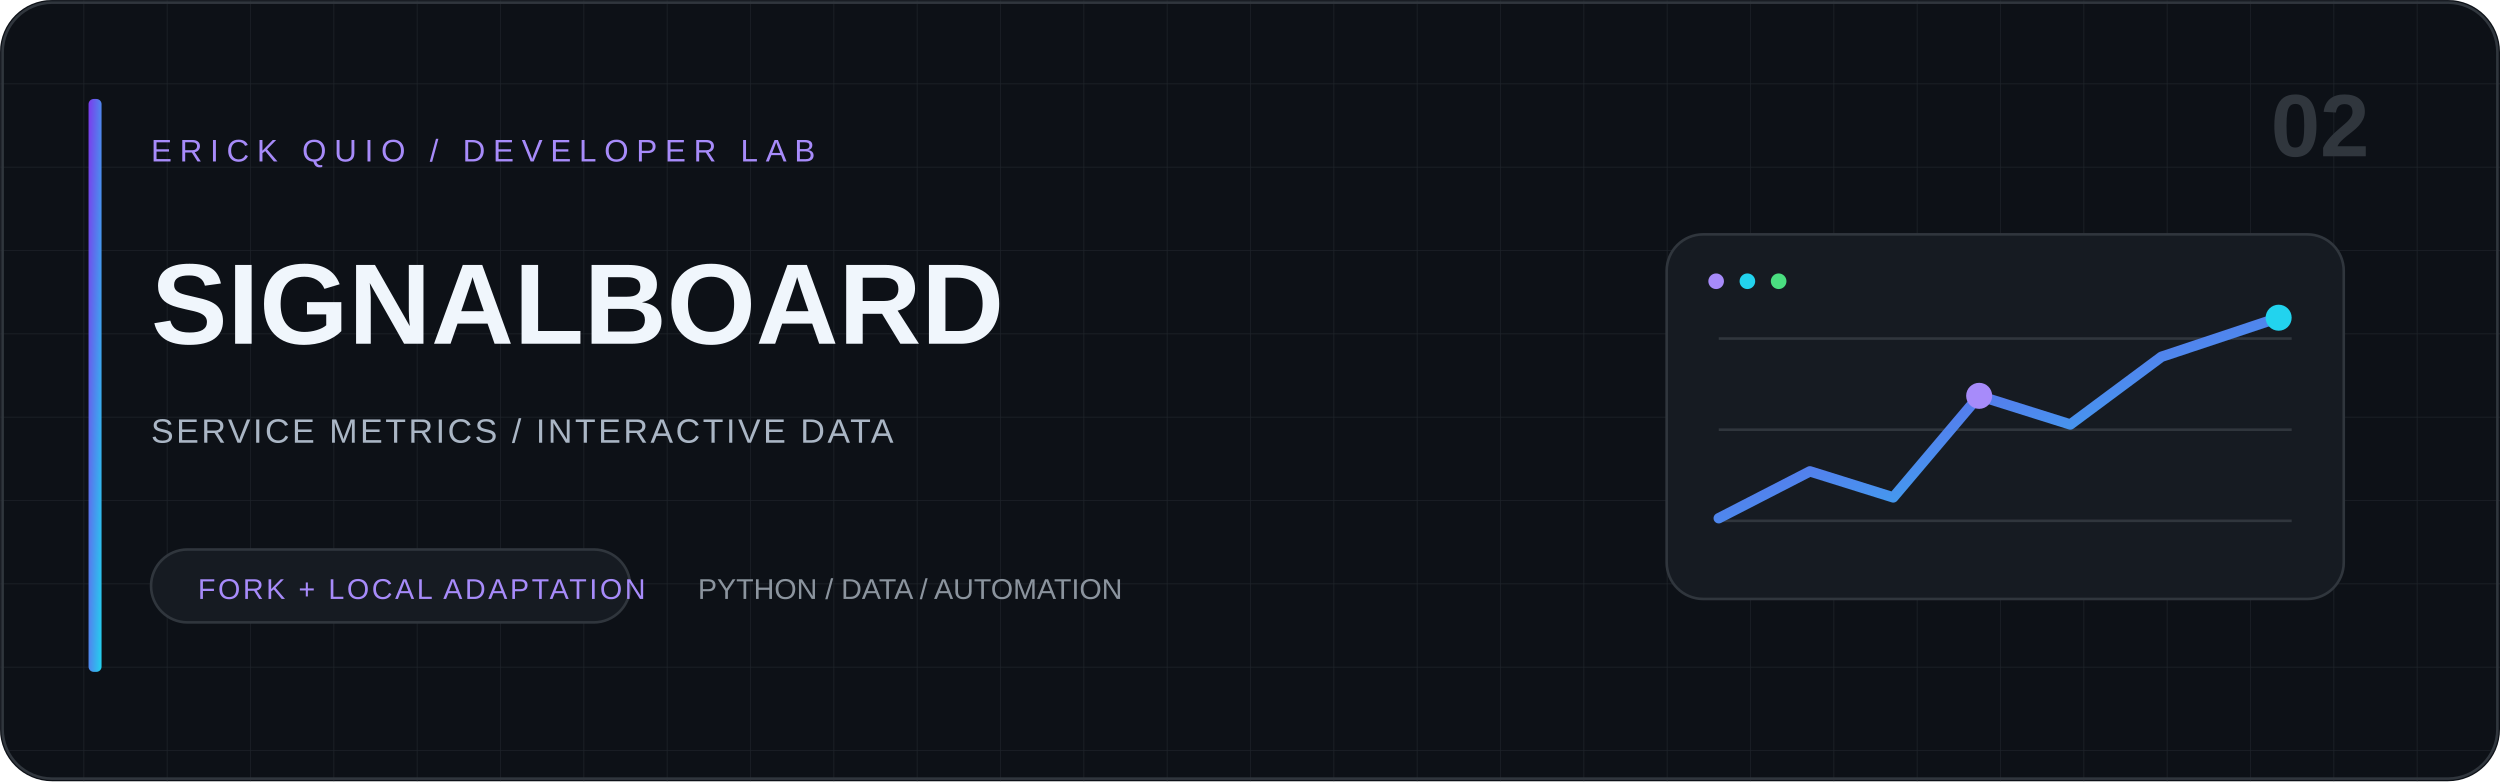
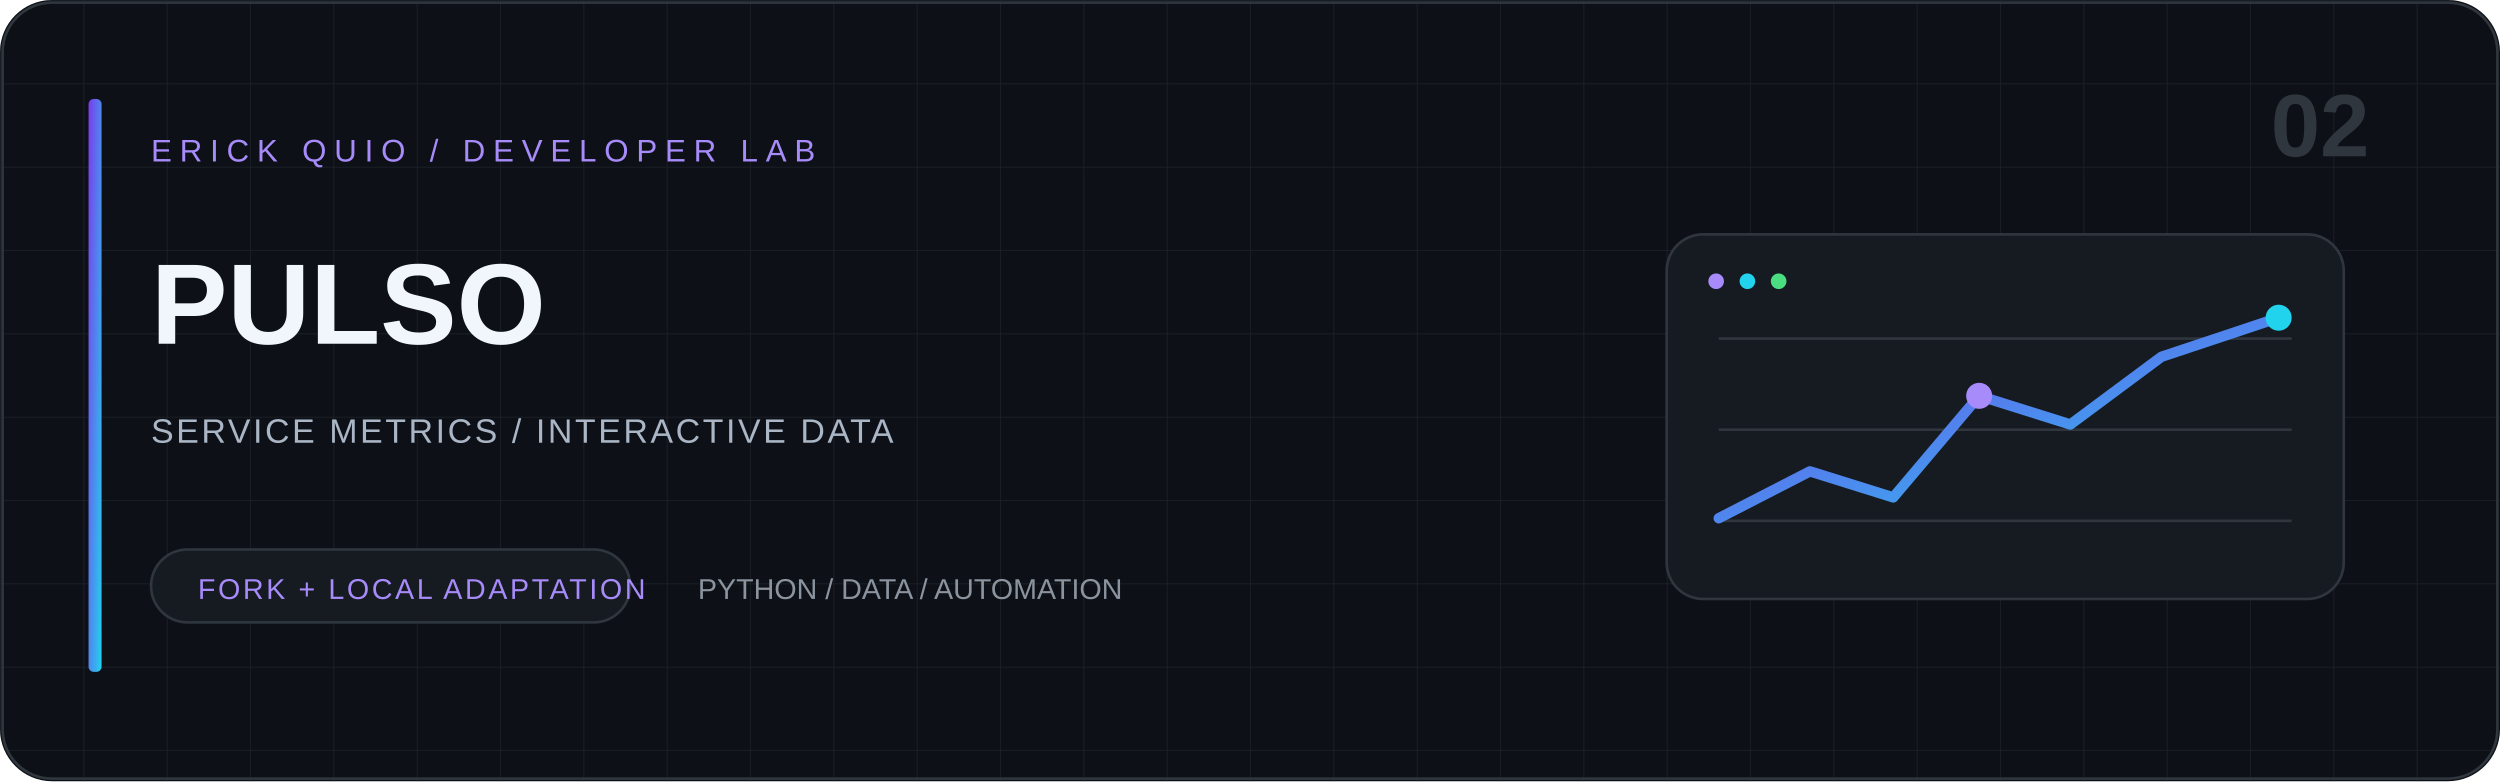
<svg xmlns="http://www.w3.org/2000/svg" width="960" height="300" viewBox="0 0 960 300" role="img" aria-labelledby="title desc">
  <defs>
    <linearGradient id="glow" x2="1" y2="1">
      <stop stop-color="#7c3aed" />
      <stop offset="1" stop-color="#22d3ee" />
    </linearGradient>
    <pattern id="grid" width="32" height="32" patternUnits="userSpaceOnUse">
      <path d="M32 0H0V32" fill="none" stroke="#30363d" stroke-width=".5" />
    </pattern>
  </defs>
  <rect width="960" height="300" rx="20" fill="#0d1117" />
  <rect width="960" height="300" rx="20" fill="url(#grid)" opacity=".5" />
  <rect x="1" y="1" width="958" height="298" rx="19" fill="none" stroke="#30363d" />
  <rect x="34" y="38" width="5" height="220" rx="2" fill="url(#glow)" />
  <g font-family="Arial,Helvetica,sans-serif">
    <text x="58" y="62" fill="#a78bfa" font-size="12" letter-spacing="3">ERICK QUIO / DEVELOPER LAB</text>
-     <text x="58" y="132" fill="#f0f6fc" font-size="44" font-weight="700">SIGNALBOARD</text>
+     <text x="58" y="132" fill="#f0f6fc" font-size="44" font-weight="700">PULSO</text>
    <text x="58" y="170" fill="#aab6c5" font-size="13" letter-spacing="1">SERVICE METRICS / INTERACTIVE DATA</text>
    <rect x="58" y="211" width="184" height="28" rx="14" fill="#161b22" stroke="#30363d" />
    <text x="76" y="230" fill="#a78bfa" font-size="11" letter-spacing="1">FORK + LOCAL ADAPTATION</text>
    <text x="268" y="230" fill="#8b949e" font-size="11">PYTHON / DATA / AUTOMATION</text>
    <text x="872" y="60" fill="#30363d" font-size="34" font-weight="700">02</text>
  </g>
  <g transform="translate(640,90)">
    <rect width="260" height="140" rx="14" fill="#161b22" stroke="#30363d" />
    <circle cx="19" cy="18" r="3" fill="#a78bfa" />
    <circle cx="31" cy="18" r="3" fill="#22d3ee" />
    <circle cx="43" cy="18" r="3" fill="#4ade80" />
    <path d="M20 110H240M20 75H240M20 40H240" stroke="#30363d" stroke-width="1" />
    <path d="M20 109L55 91L87 101L120 62L155 73L190 47L235 32" fill="none" stroke="url(#glow)" stroke-width="4" stroke-linecap="round" stroke-linejoin="round" />
    <circle cx="120" cy="62" r="5" fill="#a78bfa" />
    <circle cx="235" cy="32" r="5" fill="#22d3ee" />
  </g>
</svg>
